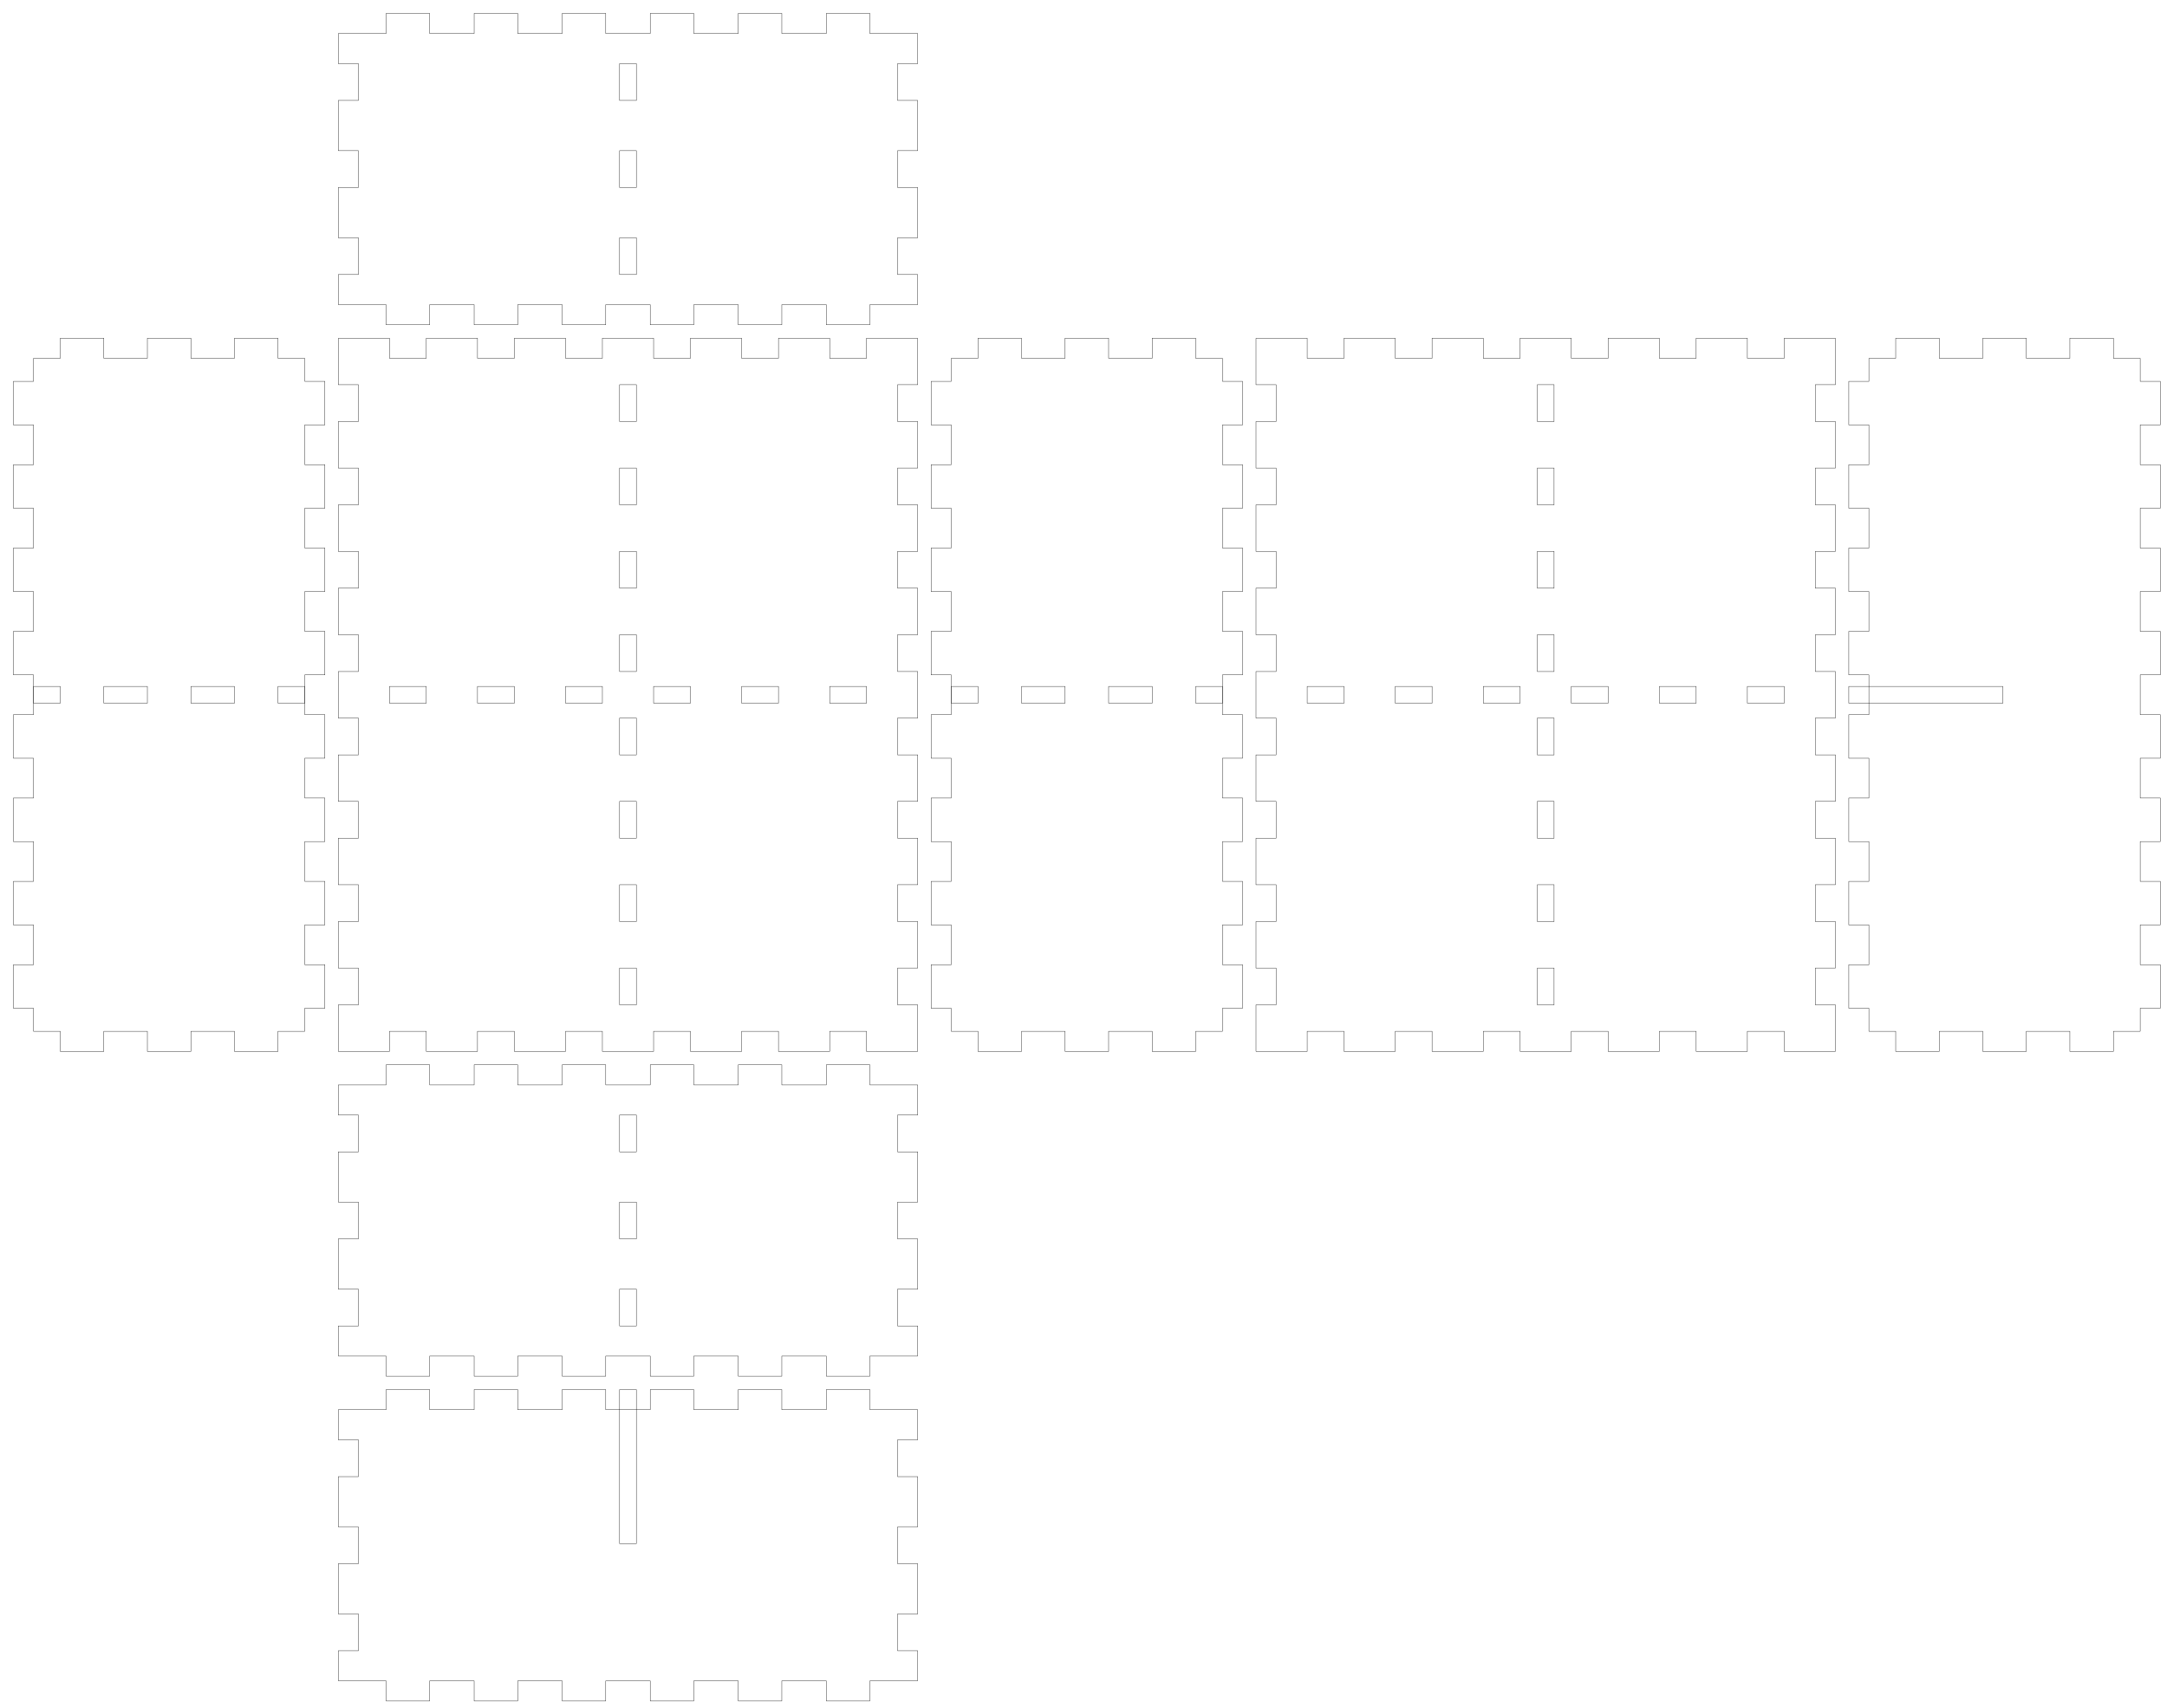
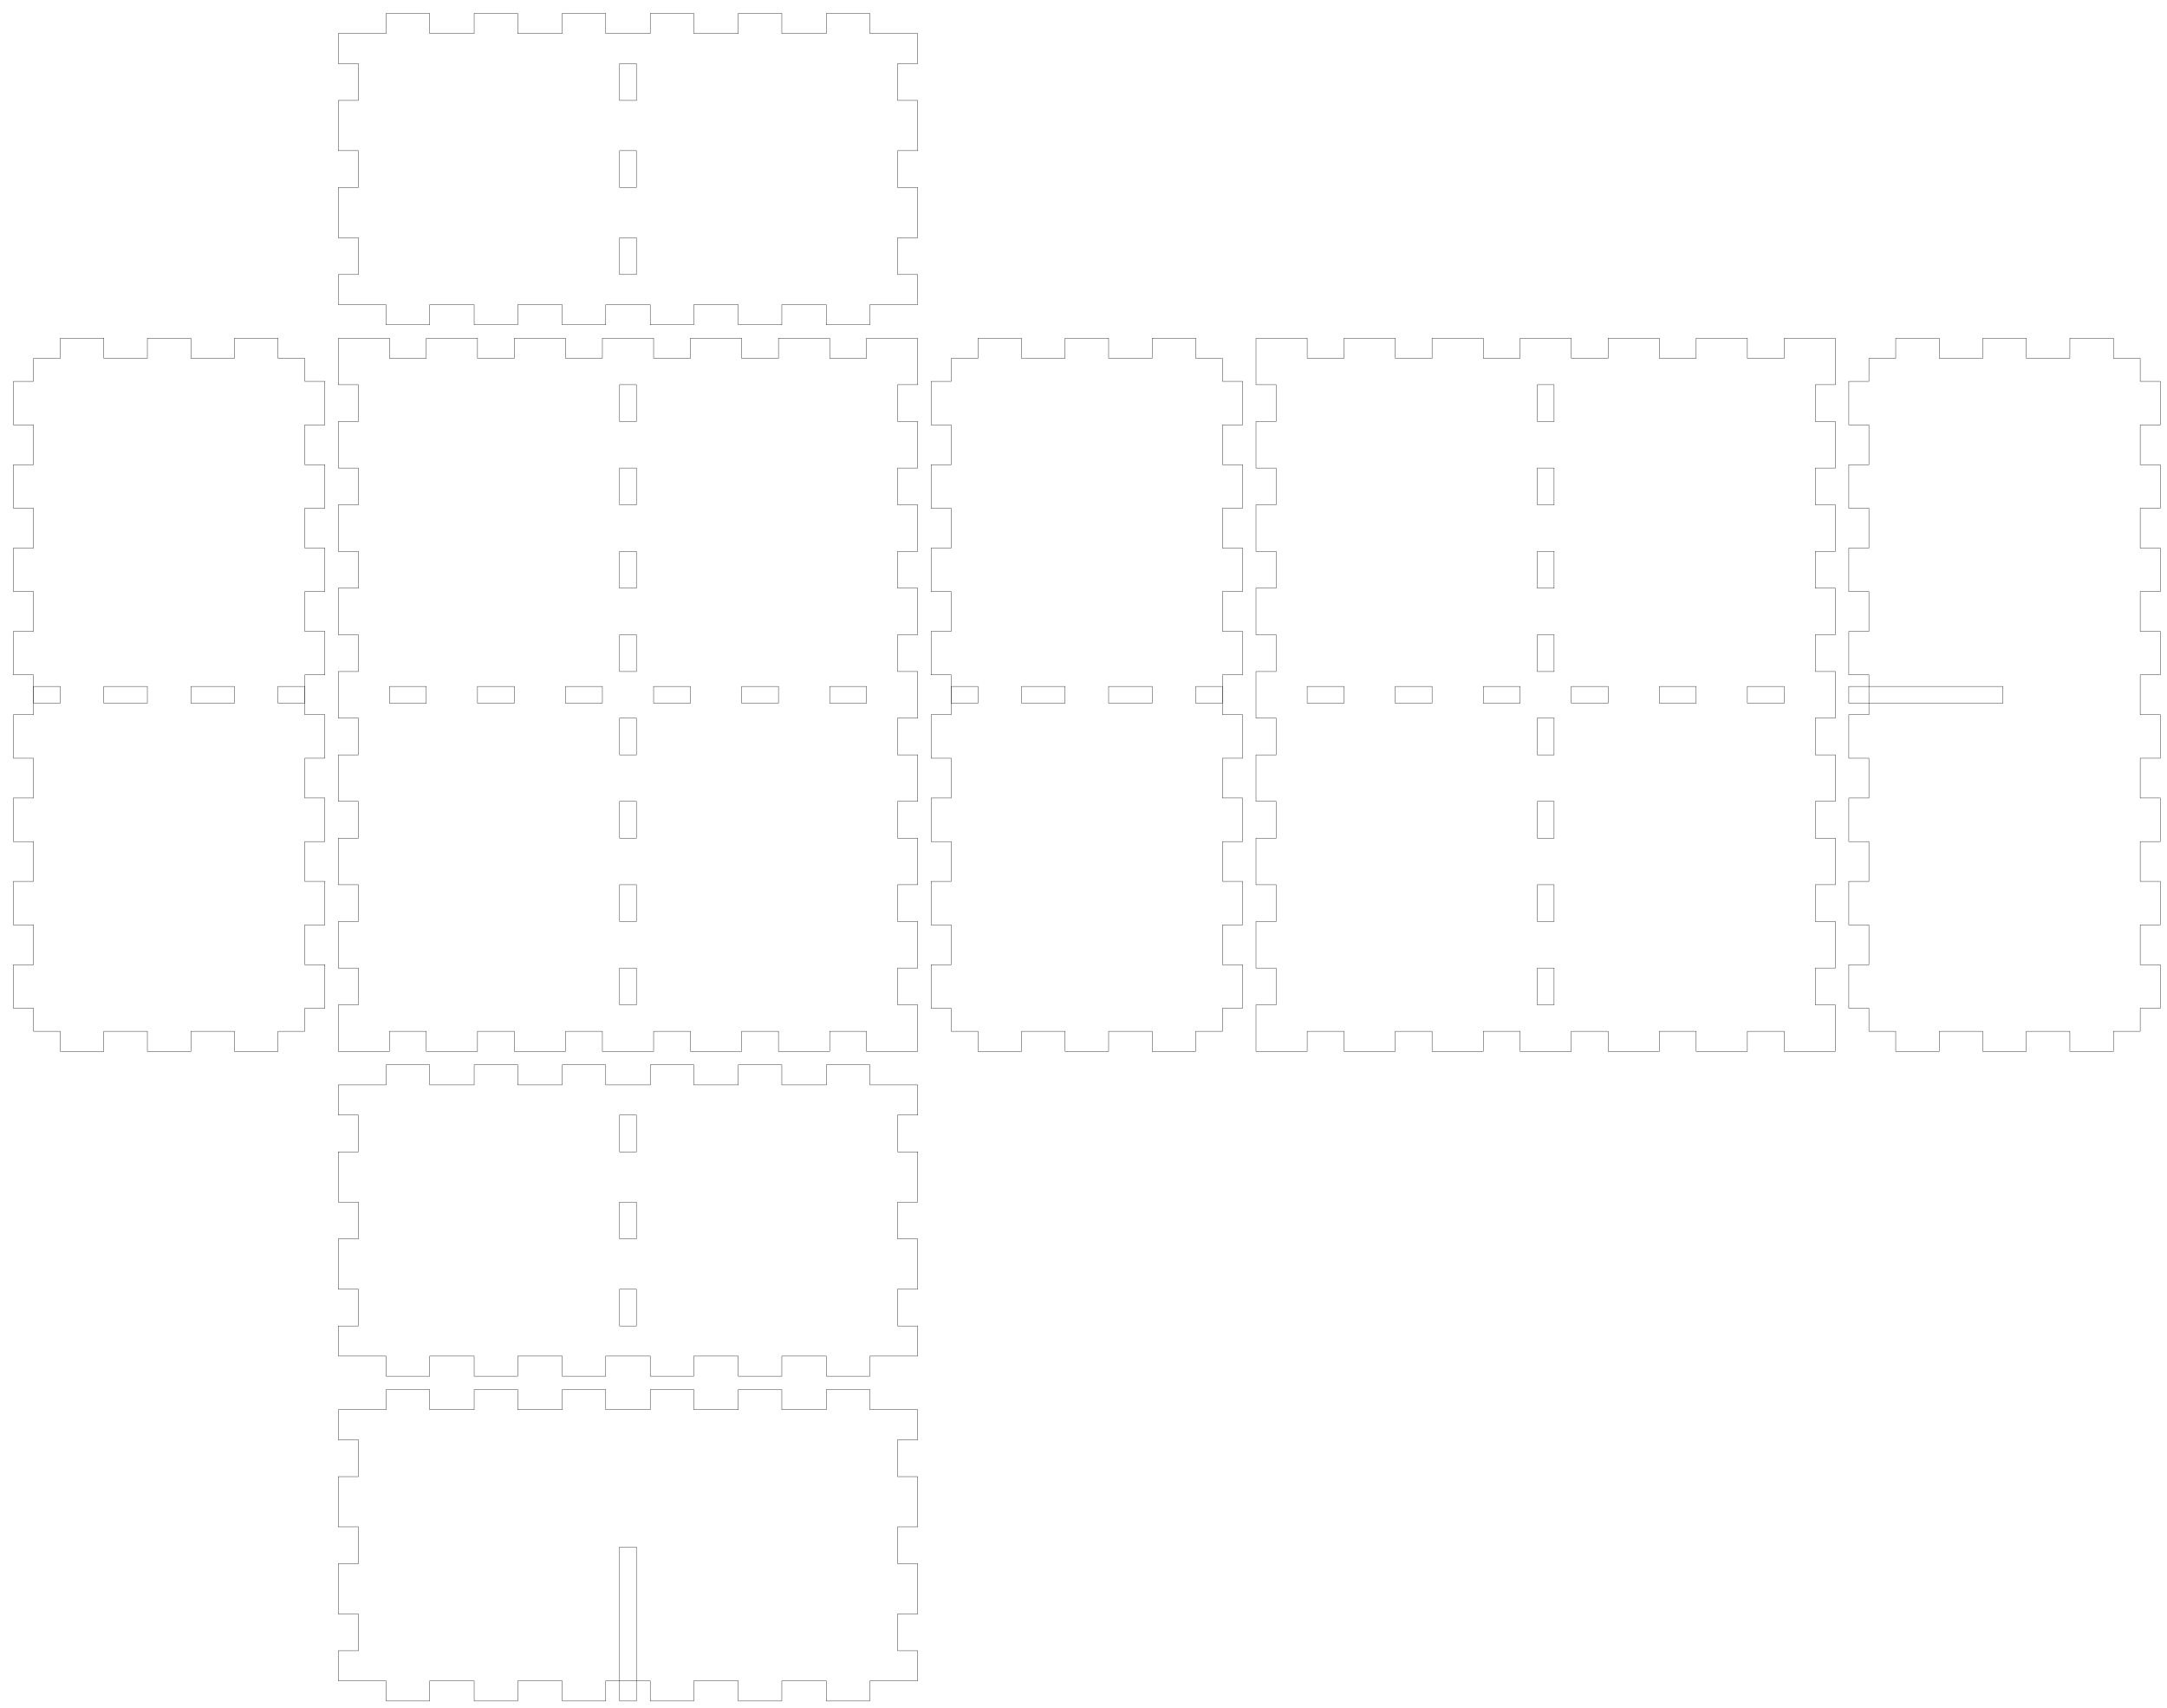
<svg xmlns="http://www.w3.org/2000/svg" width="323.5mm" height="255mm" viewBox="0 0 323.5 255" version="1.1" id="svg5">
  <defs id="defs2" />
  <g id="layer1">
    <g id="piece_001">
      <path id="side_001" style="fill:none;stroke:#000000;stroke-width:0.051" d="m 50.5 162 l 7.143 0 l 0 -3 l 6.5 0 l 0 3 l 6.643 0 l 0 -3 l 6.5 0 l 0 3 l 6.643 0 l 0 -3 l 6.5 0 l 0 3 l 6.643 0 l 0 -3 l 6.5 0 l 0 3 l 6.643 0 l 0 -3 l 6.5 0 l 0 3 l 6.643 0 l 0 -3 l 6.5 0 l 0 3 l 7.143 0" />
      <path id="side_002" style="fill:none;stroke:#000000;stroke-width:0.051" d="m 137 162 l 0 4.5 l -3 0 l 0 5.5 l 3 0 l 0 7.5 l -3 0 l 0 5.5 l 3 0 l 0 7.5 l -3 0 l 0 5.5 l 3 0 l 0 4.5" />
      <path id="hole_001" style="fill:none;stroke:#000000;stroke-width:0.051" d="m 95 166.5 l 0 5.5 l -2.5 0 l 0 -5.5 l 2.5 0 z" />
      <path id="hole_002" style="fill:none;stroke:#000000;stroke-width:0.051" d="m 95 179.5 l 0 5.5 l -2.5 0 l 0 -5.5 l 2.5 0 z" />
      <path id="hole_003" style="fill:none;stroke:#000000;stroke-width:0.051" d="m 95 192.5 l 0 5.5 l -2.5 0 l 0 -5.5 l 2.5 0 z" />
      <path id="side_003" style="fill:none;stroke:#000000;stroke-width:0.051" d="m 137 202.5 l -7.143 0 l 0 3 l -6.5 0 l 0 -3 l -6.643 0 l 0 3 l -6.5 0 l 0 -3 l -6.643 0 l 0 3 l -6.5 0 l 0 -3 l -6.643 0 l 0 3 l -6.5 0 l 0 -3 l -6.643 0 l 0 3 l -6.5 0 l 0 -3 l -6.643 0 l 0 3 l -6.5 0 l 0 -3 l -7.143 0" />
      <path id="side_004" style="fill:none;stroke:#000000;stroke-width:0.051" d="m 50.5 202.5 l 0 -4.5 l 3 0 l 0 -5.5 l -3 0 l 0 -7.5 l 3 0 l 0 -5.5 l -3 0 l 0 -7.5 l 3 0 l 0 -5.5 l -3 0 l 0 -4.5" />
    </g>
    <g id="xdivider_001">
      <path id="side_005" style="fill:none;stroke:#000000;stroke-width:0.051" d="m 50.5 210.5 l 7.143 0 l 0 -3 l 6.5 0 l 0 3 l 6.643 0 l 0 -3 l 6.5 0 l 0 3 l 6.643 0 l 0 -3 l 6.5 0 l 0 3 l 6.643 0 l 0 -3 l 6.5 0 l 0 3 l 6.643 0 l 0 -3 l 6.5 0 l 0 3 l 6.643 0 l 0 -3 l 6.5 0 l 0 3 l 7.143 0" />
      <path id="side_006" style="fill:none;stroke:#000000;stroke-width:0.051" d="m 137 210.5 l 0 4.5 l -3 0 l 0 5.5 l 3 0 l 0 7.5 l -3 0 l 0 5.5 l 3 0 l 0 7.5 l -3 0 l 0 5.5 l 3 0 l 0 4.5" />
-       <path id="slot_001" style="fill:none;stroke:#000000;stroke-width:0.051" d="m 95 207.5 l 0 23 l -2.5 0 l 0 -23 l 2.5 0 z" />
      <path id="side_007" style="fill:none;stroke:#000000;stroke-width:0.051" d="m 137 251 l -7.143 0 l 0 3 l -6.5 0 l 0 -3 l -6.643 0 l 0 3 l -6.5 0 l 0 -3 l -6.643 0 l 0 3 l -6.5 0 l 0 -3 l -6.643 0 l 0 3 l -6.5 0 l 0 -3 l -6.643 0 l 0 3 l -6.5 0 l 0 -3 l -6.643 0 l 0 3 l -6.5 0 l 0 -3 l -7.143 0" />
      <path id="side_008" style="fill:none;stroke:#000000;stroke-width:0.051" d="m 50.5 251 l 0 -4.5 l 3 0 l 0 -5.5 l -3 0 l 0 -7.5 l 3 0 l 0 -5.5 l -3 0 l 0 -7.5 l 3 0 l 0 -5.5 l -3 0 l 0 -4.5" />
+       <path id="slot_001" style="fill:none;stroke:#000000;stroke-width:0.051" d="m 92.5 254 l 0 -23 l 2.5 0 l 0 23 l -2.5 0 z" />
    </g>
    <g id="piece_002">
      <path id="side_009" style="fill:none;stroke:#000000;stroke-width:0.051" d="m 5 53.5 l 4 0 l 0 -3 l 6.5 0 l 0 3 l 6.5 0 l 0 -3 l 6.5 0 l 0 3 l 6.5 0 l 0 -3 l 6.5 0 l 0 3 l 4 0" />
      <path id="hole_004" style="fill:none;stroke:#000000;stroke-width:0.051" d="m 5 102.5 l 4 0 l 0 2.5 l -4 0 l 0 -2.5 z" />
      <path id="hole_005" style="fill:none;stroke:#000000;stroke-width:0.051" d="m 15.5 102.5 l 6.5 0 l 0 2.5 l -6.5 0 l 0 -2.5 z" />
      <path id="hole_006" style="fill:none;stroke:#000000;stroke-width:0.051" d="m 28.5 102.5 l 6.5 0 l 0 2.5 l -6.5 0 l 0 -2.5 z" />
      <path id="hole_007" style="fill:none;stroke:#000000;stroke-width:0.051" d="m 41.5 102.5 l 4 0 l 0 2.5 l -4 0 l 0 -2.5 z" />
      <path id="side_010" style="fill:none;stroke:#000000;stroke-width:0.051" d="m 45.5 53.5 l 0 3.444 l 3 0 l 0 6.5 l -3 0 l 0 5.944 l 3 0 l 0 6.5 l -3 0 l 0 5.944 l 3 0 l 0 6.5 l -3 0 l 0 5.944 l 3 0 l 0 6.5 l -3 0 l 0 5.944 l 3 0 l 0 6.5 l -3 0 l 0 5.945 l 3 0 l 0 6.5 l -3 0 l 0 5.944 l 3 0 l 0 6.5 l -3 0 l 0 5.945 l 3 0 l 0 6.5 l -3 0 l 0 3.444" />
      <path id="side_011" style="fill:none;stroke:#000000;stroke-width:0.051" d="m 45.5 154 l -4 0 l 0 3 l -6.5 0 l 0 -3 l -6.5 0 l 0 3 l -6.5 0 l 0 -3 l -6.5 0 l 0 3 l -6.5 0 l 0 -3 l -4 0" />
      <path id="side_012" style="fill:none;stroke:#000000;stroke-width:0.051" d="m 5 154 l 0 -3.444 l -3 0 l 0 -6.5 l 3 0 l 0 -5.945 l -3 0 l 0 -6.5 l 3 0 l 0 -5.944 l -3 0 l 0 -6.5 l 3 0 l 0 -5.945 l -3 0 l 0 -6.5 l 3 0 l 0 -5.944 l -3 0 l 0 -6.5 l 3 0 l 0 -5.944 l -3 0 l 0 -6.5 l 3 0 l 0 -5.944 l -3 0 l 0 -6.5 l 3 0 l 0 -5.944 l -3 0 l 0 -6.5 l 3 0 l 0 -3.444" />
    </g>
    <g id="ydivider_001">
      <path id="side_013" style="fill:none;stroke:#000000;stroke-width:0.051" d="m 279 53.5 l 4 0 l 0 -3 l 6.5 0 l 0 3 l 6.5 0 l 0 -3 l 6.5 0 l 0 3 l 6.5 0 l 0 -3 l 6.5 0 l 0 3 l 4 0" />
      <path id="slot_002" style="fill:none;stroke:#000000;stroke-width:0.051" d="m 276 102.5 l 23 0 l 0 2.5 l -23 0 l 0 -2.5 z" />
      <path id="side_014" style="fill:none;stroke:#000000;stroke-width:0.051" d="m 319.5 53.5 l 0 3.444 l 3 0 l 0 6.5 l -3 0 l 0 5.944 l 3 0 l 0 6.5 l -3 0 l 0 5.944 l 3 0 l 0 6.5 l -3 0 l 0 5.944 l 3 0 l 0 6.5 l -3 0 l 0 5.944 l 3 0 l 0 6.5 l -3 0 l 0 5.945 l 3 0 l 0 6.5 l -3 0 l 0 5.944 l 3 0 l 0 6.5 l -3 0 l 0 5.945 l 3 0 l 0 6.5 l -3 0 l 0 3.444" />
      <path id="side_015" style="fill:none;stroke:#000000;stroke-width:0.051" d="m 319.5 154 l -4 0 l 0 3 l -6.5 0 l 0 -3 l -6.5 0 l 0 3 l -6.5 0 l 0 -3 l -6.5 0 l 0 3 l -6.5 0 l 0 -3 l -4 0" />
      <path id="side_016" style="fill:none;stroke:#000000;stroke-width:0.051" d="m 279 154 l 0 -3.444 l -3 0 l 0 -6.5 l 3 0 l 0 -5.945 l -3 0 l 0 -6.5 l 3 0 l 0 -5.944 l -3 0 l 0 -6.5 l 3 0 l 0 -5.945 l -3 0 l 0 -6.5 l 3 0 l 0 -5.944 l -3 0 l 0 -6.5 l 3 0 l 0 -5.944 l -3 0 l 0 -6.5 l 3 0 l 0 -5.944 l -3 0 l 0 -6.5 l 3 0 l 0 -5.944 l -3 0 l 0 -6.5 l 3 0 l 0 -3.444" />
    </g>
    <g id="piece_003">
      <path id="side_017" style="fill:none;stroke:#000000;stroke-width:0.051" d="m 50.5 50.5 l 7.643 0 l 0 3 l 5.5 0 l 0 -3 l 7.643 0 l 0 3 l 5.5 0 l 0 -3 l 7.643 0 l 0 3 l 5.5 0 l 0 -3 l 7.643 0 l 0 3 l 5.5 0 l 0 -3 l 7.643 0 l 0 3 l 5.5 0 l 0 -3 l 7.643 0 l 0 3 l 5.5 0 l 0 -3 l 7.643 0" />
      <path id="hole_008" style="fill:none;stroke:#000000;stroke-width:0.051" d="m 58.143 102.5 l 5.5 0 l 0 2.5 l -5.5 0 l 0 -2.5 z" />
      <path id="hole_009" style="fill:none;stroke:#000000;stroke-width:0.051" d="m 71.286 102.5 l 5.5 0 l 0 2.5 l -5.5 0 l 0 -2.5 z" />
      <path id="hole_010" style="fill:none;stroke:#000000;stroke-width:0.051" d="m 84.429 102.5 l 5.5 0 l 0 2.5 l -5.5 0 l 0 -2.5 z" />
      <path id="hole_011" style="fill:none;stroke:#000000;stroke-width:0.051" d="m 97.571 102.5 l 5.5 0 l 0 2.5 l -5.5 0 l 0 -2.5 z" />
      <path id="hole_012" style="fill:none;stroke:#000000;stroke-width:0.051" d="m 110.714 102.5 l 5.5 0 l 0 2.5 l -5.5 0 l 0 -2.5 z" />
      <path id="hole_013" style="fill:none;stroke:#000000;stroke-width:0.051" d="m 123.857 102.5 l 5.5 0 l 0 2.5 l -5.5 0 l 0 -2.5 z" />
      <path id="side_018" style="fill:none;stroke:#000000;stroke-width:0.051" d="m 137 50.5 l 0 6.944 l -3 0 l 0 5.5 l 3 0 l 0 6.944 l -3 0 l 0 5.5 l 3 0 l 0 6.944 l -3 0 l 0 5.5 l 3 0 l 0 6.944 l -3 0 l 0 5.5 l 3 0 l 0 6.944 l -3 0 l 0 5.5 l 3 0 l 0 6.945 l -3 0 l 0 5.5 l 3 0 l 0 6.944 l -3 0 l 0 5.5 l 3 0 l 0 6.945 l -3 0 l 0 5.5 l 3 0 l 0 6.944" />
      <path id="hole_014" style="fill:none;stroke:#000000;stroke-width:0.051" d="m 95 57.444 l 0 5.5 l -2.5 0 l 0 -5.5 l 2.5 0 z" />
      <path id="hole_015" style="fill:none;stroke:#000000;stroke-width:0.051" d="m 95 69.889 l 0 5.5 l -2.5 0 l 0 -5.5 l 2.5 0 z" />
      <path id="hole_016" style="fill:none;stroke:#000000;stroke-width:0.051" d="m 95 82.333 l 0 5.5 l -2.5 0 l 0 -5.5 l 2.5 0 z" />
      <path id="hole_017" style="fill:none;stroke:#000000;stroke-width:0.051" d="m 95 94.778 l 0 5.5 l -2.5 0 l 0 -5.5 l 2.5 0 z" />
      <path id="hole_018" style="fill:none;stroke:#000000;stroke-width:0.051" d="m 95 107.222 l 0 5.5 l -2.5 0 l 0 -5.5 l 2.5 0 z" />
      <path id="hole_019" style="fill:none;stroke:#000000;stroke-width:0.051" d="m 95 119.667 l 0 5.5 l -2.5 0 l 0 -5.5 l 2.5 0 z" />
      <path id="hole_020" style="fill:none;stroke:#000000;stroke-width:0.051" d="m 95 132.111 l 0 5.5 l -2.5 0 l 0 -5.5 l 2.5 0 z" />
      <path id="hole_021" style="fill:none;stroke:#000000;stroke-width:0.051" d="m 95 144.556 l 0 5.5 l -2.5 0 l 0 -5.5 l 2.5 0 z" />
      <path id="side_019" style="fill:none;stroke:#000000;stroke-width:0.051" d="m 137 157 l -7.643 0 l 0 -3 l -5.5 0 l 0 3 l -7.643 0 l 0 -3 l -5.5 0 l 0 3 l -7.643 0 l 0 -3 l -5.5 0 l 0 3 l -7.643 0 l 0 -3 l -5.5 0 l 0 3 l -7.643 0 l 0 -3 l -5.5 0 l 0 3 l -7.643 0 l 0 -3 l -5.5 0 l 0 3 l -7.643 0" />
      <path id="side_020" style="fill:none;stroke:#000000;stroke-width:0.051" d="m 50.5 157 l 0 -6.944 l 3 0 l 0 -5.5 l -3 0 l 0 -6.945 l 3 0 l 0 -5.5 l -3 0 l 0 -6.944 l 3 0 l 0 -5.5 l -3 0 l 0 -6.945 l 3 0 l 0 -5.5 l -3 0 l 0 -6.944 l 3 0 l 0 -5.5 l -3 0 l 0 -6.944 l 3 0 l 0 -5.5 l -3 0 l 0 -6.944 l 3 0 l 0 -5.5 l -3 0 l 0 -6.944 l 3 0 l 0 -5.5 l -3 0 l 0 -6.944" />
    </g>
    <g id="piece_004">
      <path id="side_021" style="fill:none;stroke:#000000;stroke-width:0.051" d="m 142 53.5 l 4 0 l 0 -3 l 6.5 0 l 0 3 l 6.5 0 l 0 -3 l 6.5 0 l 0 3 l 6.5 0 l 0 -3 l 6.5 0 l 0 3 l 4 0" />
      <path id="hole_022" style="fill:none;stroke:#000000;stroke-width:0.051" d="m 142 102.5 l 4 0 l 0 2.5 l -4 0 l 0 -2.5 z" />
      <path id="hole_023" style="fill:none;stroke:#000000;stroke-width:0.051" d="m 152.5 102.5 l 6.5 0 l 0 2.5 l -6.5 0 l 0 -2.5 z" />
      <path id="hole_024" style="fill:none;stroke:#000000;stroke-width:0.051" d="m 165.5 102.5 l 6.5 0 l 0 2.5 l -6.5 0 l 0 -2.5 z" />
      <path id="hole_025" style="fill:none;stroke:#000000;stroke-width:0.051" d="m 178.5 102.5 l 4 0 l 0 2.5 l -4 0 l 0 -2.5 z" />
      <path id="side_022" style="fill:none;stroke:#000000;stroke-width:0.051" d="m 182.5 53.5 l 0 3.444 l 3 0 l 0 6.5 l -3 0 l 0 5.944 l 3 0 l 0 6.5 l -3 0 l 0 5.944 l 3 0 l 0 6.5 l -3 0 l 0 5.944 l 3 0 l 0 6.5 l -3 0 l 0 5.944 l 3 0 l 0 6.5 l -3 0 l 0 5.945 l 3 0 l 0 6.5 l -3 0 l 0 5.944 l 3 0 l 0 6.5 l -3 0 l 0 5.945 l 3 0 l 0 6.5 l -3 0 l 0 3.444" />
      <path id="side_023" style="fill:none;stroke:#000000;stroke-width:0.051" d="m 182.5 154 l -4 0 l 0 3 l -6.5 0 l 0 -3 l -6.5 0 l 0 3 l -6.5 0 l 0 -3 l -6.5 0 l 0 3 l -6.5 0 l 0 -3 l -4 0" />
      <path id="side_024" style="fill:none;stroke:#000000;stroke-width:0.051" d="m 142 154 l 0 -3.444 l -3 0 l 0 -6.5 l 3 0 l 0 -5.945 l -3 0 l 0 -6.5 l 3 0 l 0 -5.944 l -3 0 l 0 -6.5 l 3 0 l 0 -5.945 l -3 0 l 0 -6.5 l 3 0 l 0 -5.944 l -3 0 l 0 -6.5 l 3 0 l 0 -5.944 l -3 0 l 0 -6.5 l 3 0 l 0 -5.944 l -3 0 l 0 -6.5 l 3 0 l 0 -5.944 l -3 0 l 0 -6.5 l 3 0 l 0 -3.444" />
    </g>
    <g id="piece_005">
      <path id="side_025" style="fill:none;stroke:#000000;stroke-width:0.051" d="m 187.5 50.5 l 7.643 0 l 0 3 l 5.5 0 l 0 -3 l 7.643 0 l 0 3 l 5.5 0 l 0 -3 l 7.643 0 l 0 3 l 5.5 0 l 0 -3 l 7.642 0 l 0 3 l 5.5 0 l 0 -3 l 7.643 0 l 0 3 l 5.5 0 l 0 -3 l 7.643 0 l 0 3 l 5.5 0 l 0 -3 l 7.643 0" />
      <path id="hole_026" style="fill:none;stroke:#000000;stroke-width:0.051" d="m 195.143 102.5 l 5.5 0 l 0 2.5 l -5.5 0 l 0 -2.5 z" />
      <path id="hole_027" style="fill:none;stroke:#000000;stroke-width:0.051" d="m 208.286 102.5 l 5.5 0 l 0 2.5 l -5.5 0 l 0 -2.5 z" />
      <path id="hole_028" style="fill:none;stroke:#000000;stroke-width:0.051" d="m 221.429 102.5 l 5.5 0 l 0 2.5 l -5.5 0 l 0 -2.5 z" />
      <path id="hole_029" style="fill:none;stroke:#000000;stroke-width:0.051" d="m 234.571 102.5 l 5.5 0 l 0 2.5 l -5.5 0 l 0 -2.5 z" />
      <path id="hole_030" style="fill:none;stroke:#000000;stroke-width:0.051" d="m 247.714 102.5 l 5.5 0 l 0 2.5 l -5.5 0 l 0 -2.5 z" />
      <path id="hole_031" style="fill:none;stroke:#000000;stroke-width:0.051" d="m 260.857 102.5 l 5.5 0 l 0 2.5 l -5.5 0 l 0 -2.5 z" />
      <path id="side_026" style="fill:none;stroke:#000000;stroke-width:0.051" d="m 274 50.5 l 0 6.944 l -3 0 l 0 5.5 l 3 0 l 0 6.944 l -3 0 l 0 5.5 l 3 0 l 0 6.944 l -3 0 l 0 5.5 l 3 0 l 0 6.944 l -3 0 l 0 5.5 l 3 0 l 0 6.944 l -3 0 l 0 5.5 l 3 0 l 0 6.945 l -3 0 l 0 5.5 l 3 0 l 0 6.944 l -3 0 l 0 5.5 l 3 0 l 0 6.945 l -3 0 l 0 5.5 l 3 0 l 0 6.944" />
      <path id="hole_032" style="fill:none;stroke:#000000;stroke-width:0.051" d="m 232 57.444 l 0 5.5 l -2.5 0 l 0 -5.5 l 2.5 0 z" />
      <path id="hole_033" style="fill:none;stroke:#000000;stroke-width:0.051" d="m 232 69.889 l 0 5.5 l -2.5 0 l 0 -5.5 l 2.5 0 z" />
      <path id="hole_034" style="fill:none;stroke:#000000;stroke-width:0.051" d="m 232 82.333 l 0 5.5 l -2.5 0 l 0 -5.5 l 2.5 0 z" />
      <path id="hole_035" style="fill:none;stroke:#000000;stroke-width:0.051" d="m 232 94.778 l 0 5.5 l -2.5 0 l 0 -5.5 l 2.5 0 z" />
      <path id="hole_036" style="fill:none;stroke:#000000;stroke-width:0.051" d="m 232 107.222 l 0 5.5 l -2.5 0 l 0 -5.5 l 2.5 0 z" />
      <path id="hole_037" style="fill:none;stroke:#000000;stroke-width:0.051" d="m 232 119.667 l 0 5.5 l -2.5 0 l 0 -5.5 l 2.5 0 z" />
      <path id="hole_038" style="fill:none;stroke:#000000;stroke-width:0.051" d="m 232 132.111 l 0 5.5 l -2.5 0 l 0 -5.5 l 2.5 0 z" />
      <path id="hole_039" style="fill:none;stroke:#000000;stroke-width:0.051" d="m 232 144.556 l 0 5.5 l -2.5 0 l 0 -5.5 l 2.5 0 z" />
      <path id="side_027" style="fill:none;stroke:#000000;stroke-width:0.051" d="m 274 157 l -7.643 0 l 0 -3 l -5.5 0 l 0 3 l -7.643 0 l 0 -3 l -5.5 0 l 0 3 l -7.643 0 l 0 -3 l -5.5 0 l 0 3 l -7.642 0 l 0 -3 l -5.5 0 l 0 3 l -7.643 0 l 0 -3 l -5.5 0 l 0 3 l -7.643 0 l 0 -3 l -5.5 0 l 0 3 l -7.643 0" />
      <path id="side_028" style="fill:none;stroke:#000000;stroke-width:0.051" d="m 187.5 157 l 0 -6.944 l 3 0 l 0 -5.5 l -3 0 l 0 -6.945 l 3 0 l 0 -5.5 l -3 0 l 0 -6.944 l 3 0 l 0 -5.5 l -3 0 l 0 -6.945 l 3 0 l 0 -5.5 l -3 0 l 0 -6.944 l 3 0 l 0 -5.5 l -3 0 l 0 -6.944 l 3 0 l 0 -5.5 l -3 0 l 0 -6.944 l 3 0 l 0 -5.5 l -3 0 l 0 -6.944 l 3 0 l 0 -5.5 l -3 0 l 0 -6.944" />
    </g>
    <g id="piece_006">
      <path id="side_029" style="fill:none;stroke:#000000;stroke-width:0.051" d="m 50.5 5 l 7.143 0 l 0 -3 l 6.5 0 l 0 3 l 6.643 0 l 0 -3 l 6.5 0 l 0 3 l 6.643 0 l 0 -3 l 6.5 0 l 0 3 l 6.643 0 l 0 -3 l 6.5 0 l 0 3 l 6.643 0 l 0 -3 l 6.5 0 l 0 3 l 6.643 0 l 0 -3 l 6.5 0 l 0 3 l 7.143 0" />
      <path id="side_030" style="fill:none;stroke:#000000;stroke-width:0.051" d="m 137 5 l 0 4.5 l -3 0 l 0 5.5 l 3 0 l 0 7.5 l -3 0 l 0 5.5 l 3 0 l 0 7.5 l -3 0 l 0 5.5 l 3 0 l 0 4.5" />
      <path id="hole_040" style="fill:none;stroke:#000000;stroke-width:0.051" d="m 95 9.5 l 0 5.5 l -2.5 0 l 0 -5.5 l 2.5 0 z" />
      <path id="hole_041" style="fill:none;stroke:#000000;stroke-width:0.051" d="m 95 22.5 l 0 5.5 l -2.5 0 l 0 -5.5 l 2.5 0 z" />
      <path id="hole_042" style="fill:none;stroke:#000000;stroke-width:0.051" d="m 95 35.5 l 0 5.5 l -2.5 0 l 0 -5.5 l 2.5 0 z" />
      <path id="side_031" style="fill:none;stroke:#000000;stroke-width:0.051" d="m 137 45.5 l -7.143 0 l 0 3 l -6.5 0 l 0 -3 l -6.643 0 l 0 3 l -6.5 0 l 0 -3 l -6.643 0 l 0 3 l -6.5 0 l 0 -3 l -6.643 0 l 0 3 l -6.5 0 l 0 -3 l -6.643 0 l 0 3 l -6.5 0 l 0 -3 l -6.643 0 l 0 3 l -6.5 0 l 0 -3 l -7.143 0" />
      <path id="side_032" style="fill:none;stroke:#000000;stroke-width:0.051" d="m 50.5 45.5 l 0 -4.5 l 3 0 l 0 -5.5 l -3 0 l 0 -7.5 l 3 0 l 0 -5.5 l -3 0 l 0 -7.5 l 3 0 l 0 -5.5 l -3 0 l 0 -4.5" />
    </g>
  </g>
</svg>
